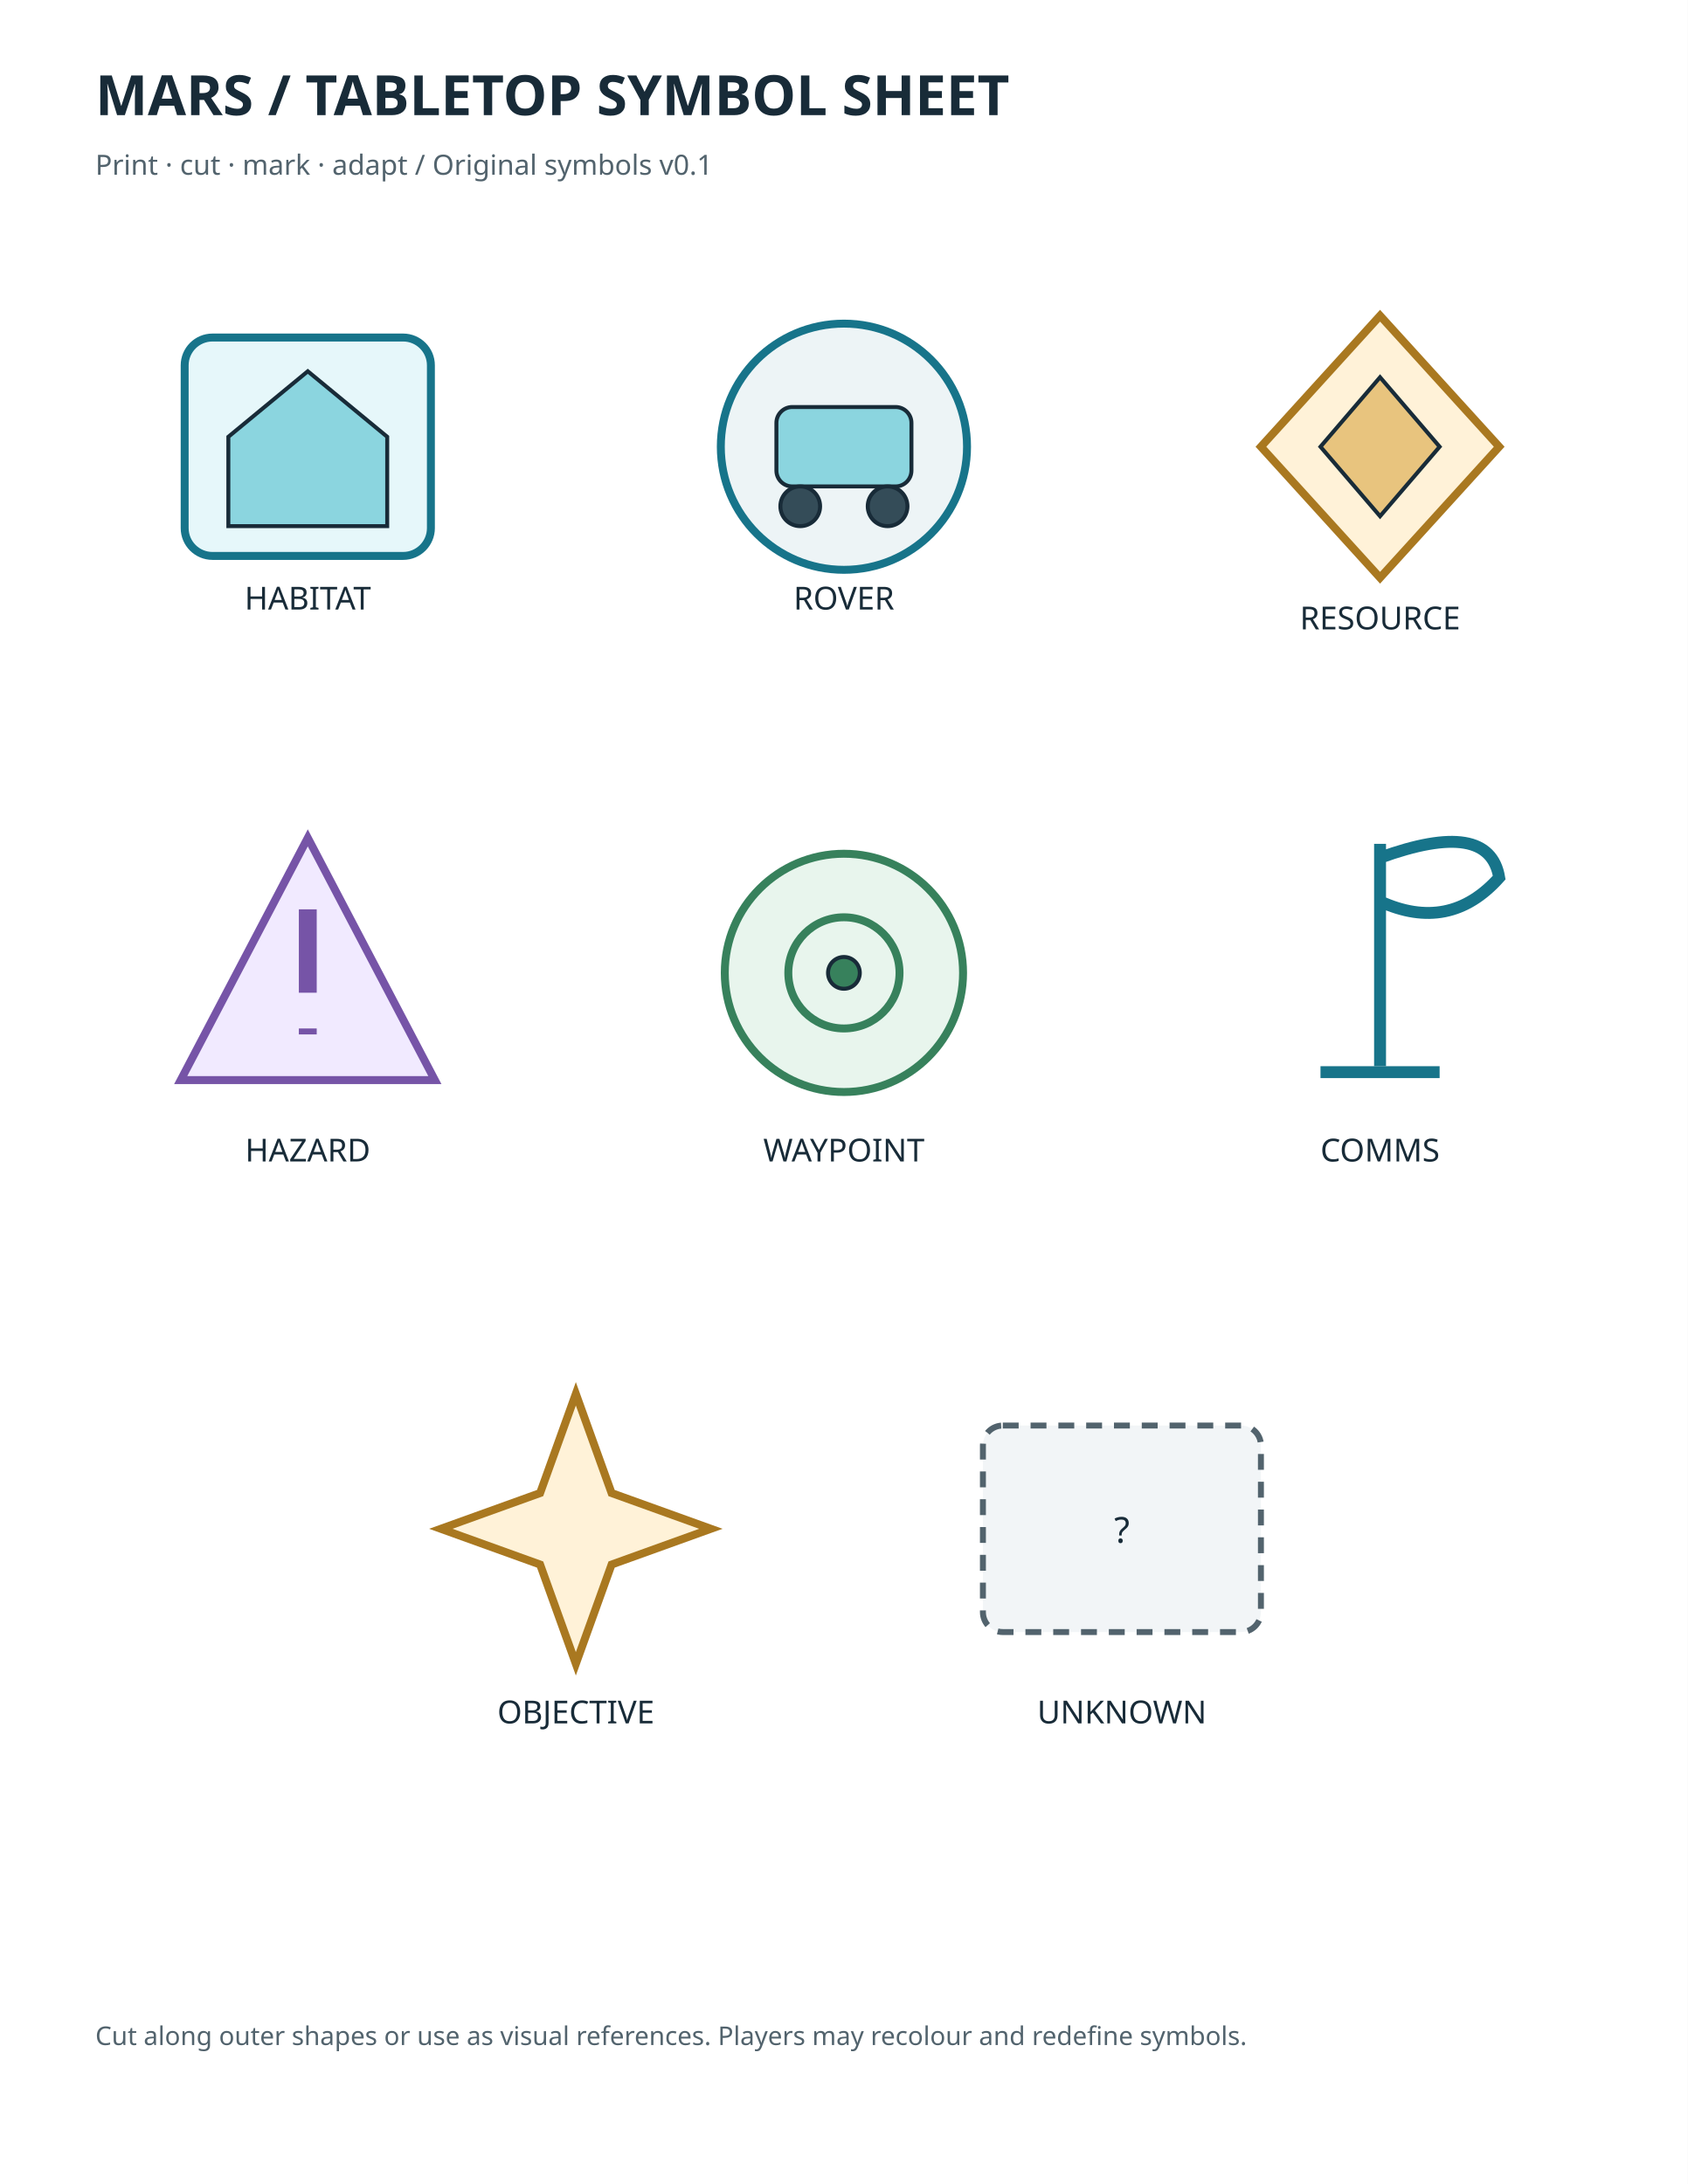
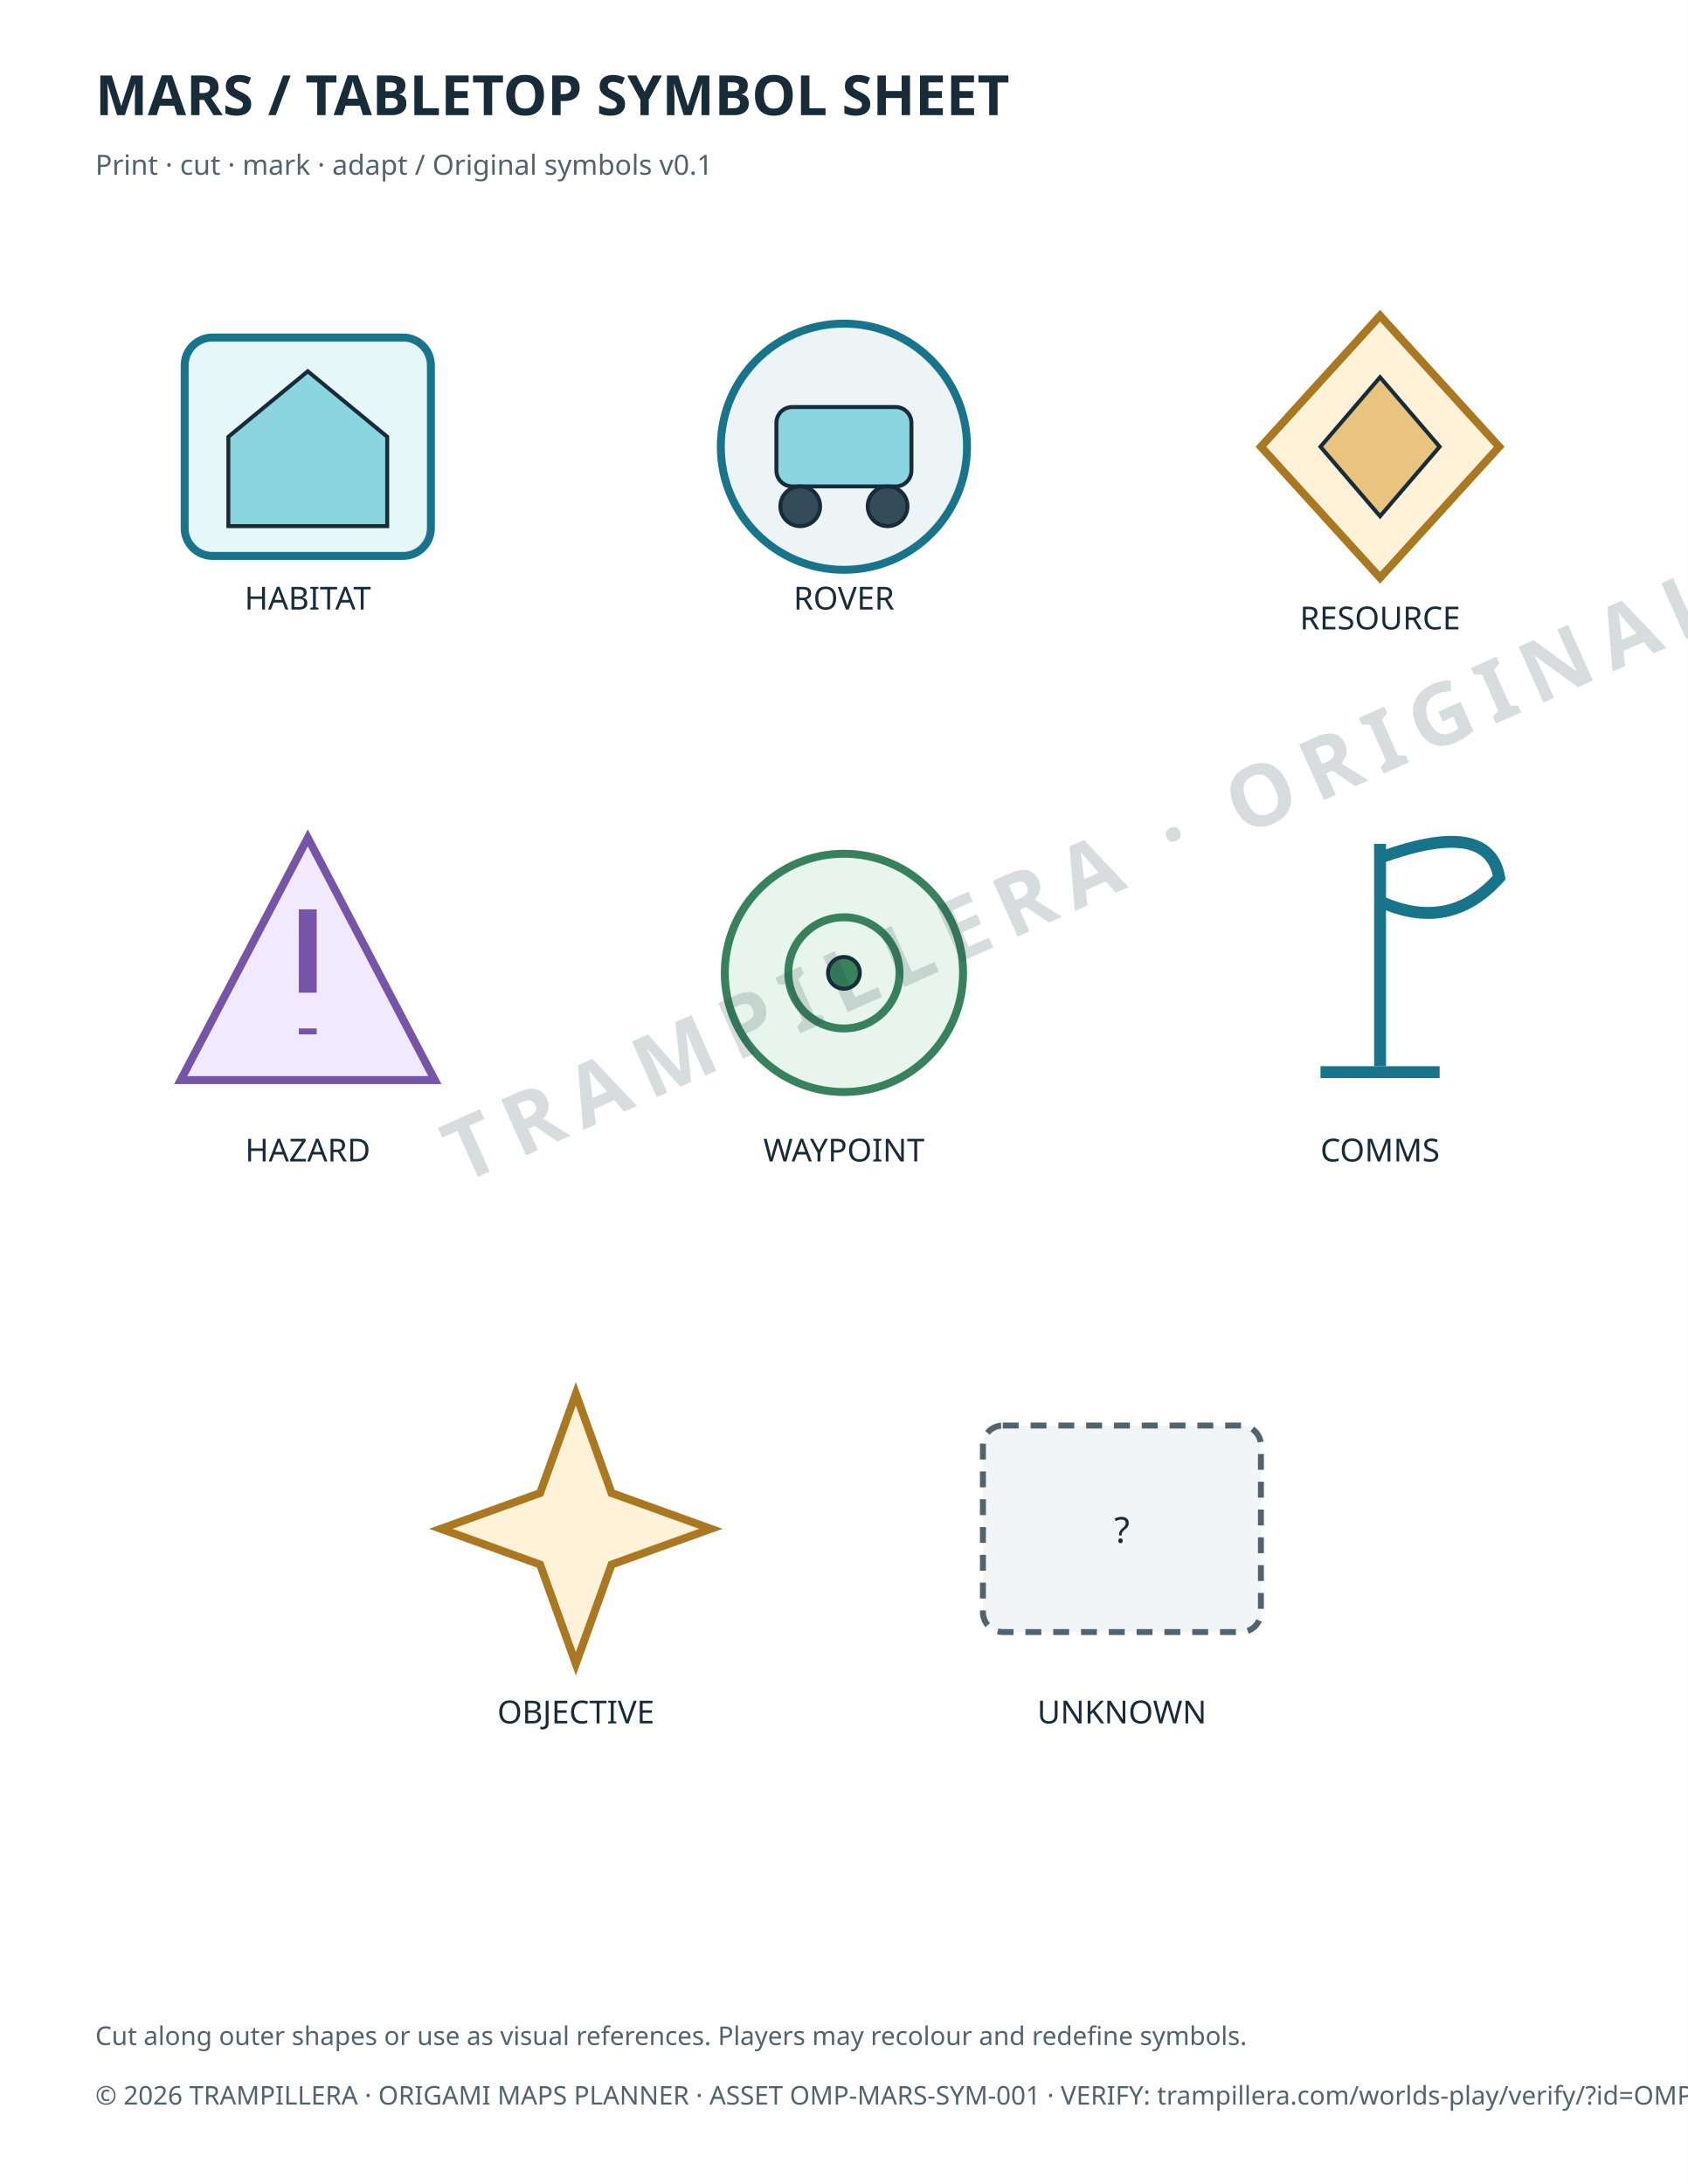
<svg xmlns="http://www.w3.org/2000/svg" width="2550" height="3300" viewBox="0 0 850 1100" role="img" aria-labelledby="t d">
  <rect width="850" height="1100" fill="#fff" />
  <text x="48" y="58" font-family="sans-serif" font-size="28" font-weight="700" fill="#182b38">MARS / TABLETOP SYMBOL SHEET</text>
  <text x="48" y="88" font-family="sans-serif" font-size="14" fill="#52636d">Print · cut · mark · adapt / Original symbols v0.1</text>
  <g font-family="sans-serif" text-anchor="middle" fill="#182b38" stroke="#182b38" stroke-width="2">
    <g transform="translate(155 225)">
      <rect x="-62" y="-55" width="124" height="110" rx="14" fill="#e6f7fa" stroke="#17748a" stroke-width="4" />
      <path d="M-40 -5L0 -38 40 -5v45h-80z" fill="#8bd5df" />
      <text y="82" stroke="none" font-size="16">HABITAT</text>
    </g>
    <g transform="translate(425 225)">
      <circle r="62" fill="#edf4f6" stroke="#17748a" stroke-width="4" />
      <rect x="-34" y="-20" width="68" height="40" rx="8" fill="#8bd5df" />
      <circle cx="-22" cy="30" r="10" fill="#344c58" />
      <circle cx="22" cy="30" r="10" fill="#344c58" />
      <text y="82" stroke="none" font-size="16">ROVER</text>
    </g>
    <g transform="translate(695 225)">
      <path d="M0 -66L60 0 0 66-60 0z" fill="#fff2d8" stroke="#a97820" stroke-width="4" />
      <path d="M0 -35L30 0 0 35-30 0z" fill="#e8c47e" />
      <text y="92" stroke="none" font-size="16">RESOURCE</text>
    </g>
    <g transform="translate(155 490)">
      <path d="M0 -68L64 54H-64z" fill="#f1eaff" stroke="#7654a7" stroke-width="4" />
      <path d="M0 -32v42m0 18v3" stroke="#7654a7" stroke-width="9" />
      <text y="95" stroke="none" font-size="16">HAZARD</text>
    </g>
    <g transform="translate(425 490)">
      <circle r="60" fill="#e8f5ed" stroke="#37815c" stroke-width="4" />
      <circle r="28" fill="none" stroke="#37815c" stroke-width="4" />
      <circle r="8" fill="#37815c" />
      <text y="95" stroke="none" font-size="16">WAYPOINT</text>
    </g>
    <g transform="translate(695 490)">
      <path d="M0 -65v112m0-105q55-20 60 10q-25 28-60 12" fill="none" stroke="#17748a" stroke-width="6" />
      <path d="M-30 50h60" stroke="#17748a" stroke-width="6" />
      <text y="95" stroke="none" font-size="16">COMMS</text>
    </g>
    <g transform="translate(290 770)">
      <path d="M0 -68L18 -18 68 0 18 18 0 68-18 18-68 0-18 -18z" fill="#fff2d8" stroke="#a97820" stroke-width="4" />
      <text y="98" stroke="none" font-size="16">OBJECTIVE</text>
    </g>
    <g transform="translate(565 770)">
      <rect x="-70" y="-52" width="140" height="104" rx="10" fill="#f2f5f7" stroke="#52636d" stroke-width="3" stroke-dasharray="8 6" />
      <text y="7" stroke="none" font-size="18">?</text>
      <text y="98" stroke="none" font-size="16">UNKNOWN</text>
    </g>
  </g>
  <text x="48" y="1030" font-family="sans-serif" font-size="13" fill="#52636d">Cut along outer shapes or use as visual references. Players may recolour and redefine symbols.</text>
+   <text x="48" y="1060" font-family="sans-serif" font-size="13" fill="#52636d">© 2026 TRAMPILLERA · ORIGAMI MAPS PLANNER · ASSET OMP-MARS-SYM-001 · VERIFY: trampillera.com/worlds-play/verify/?id=OMP-MARS-SYM-001</text>
+   <g id="trampillera-visible-watermark" pointer-events="none" opacity=".18">
+     <text x="550" y="455" text-anchor="middle" transform="rotate(-24 550 455)" font-family="sans-serif" font-size="43" font-weight="700" letter-spacing="7" fill="#243b49">TRAMPILLERA · ORIGINAL</text>
+   </g>
</svg>
